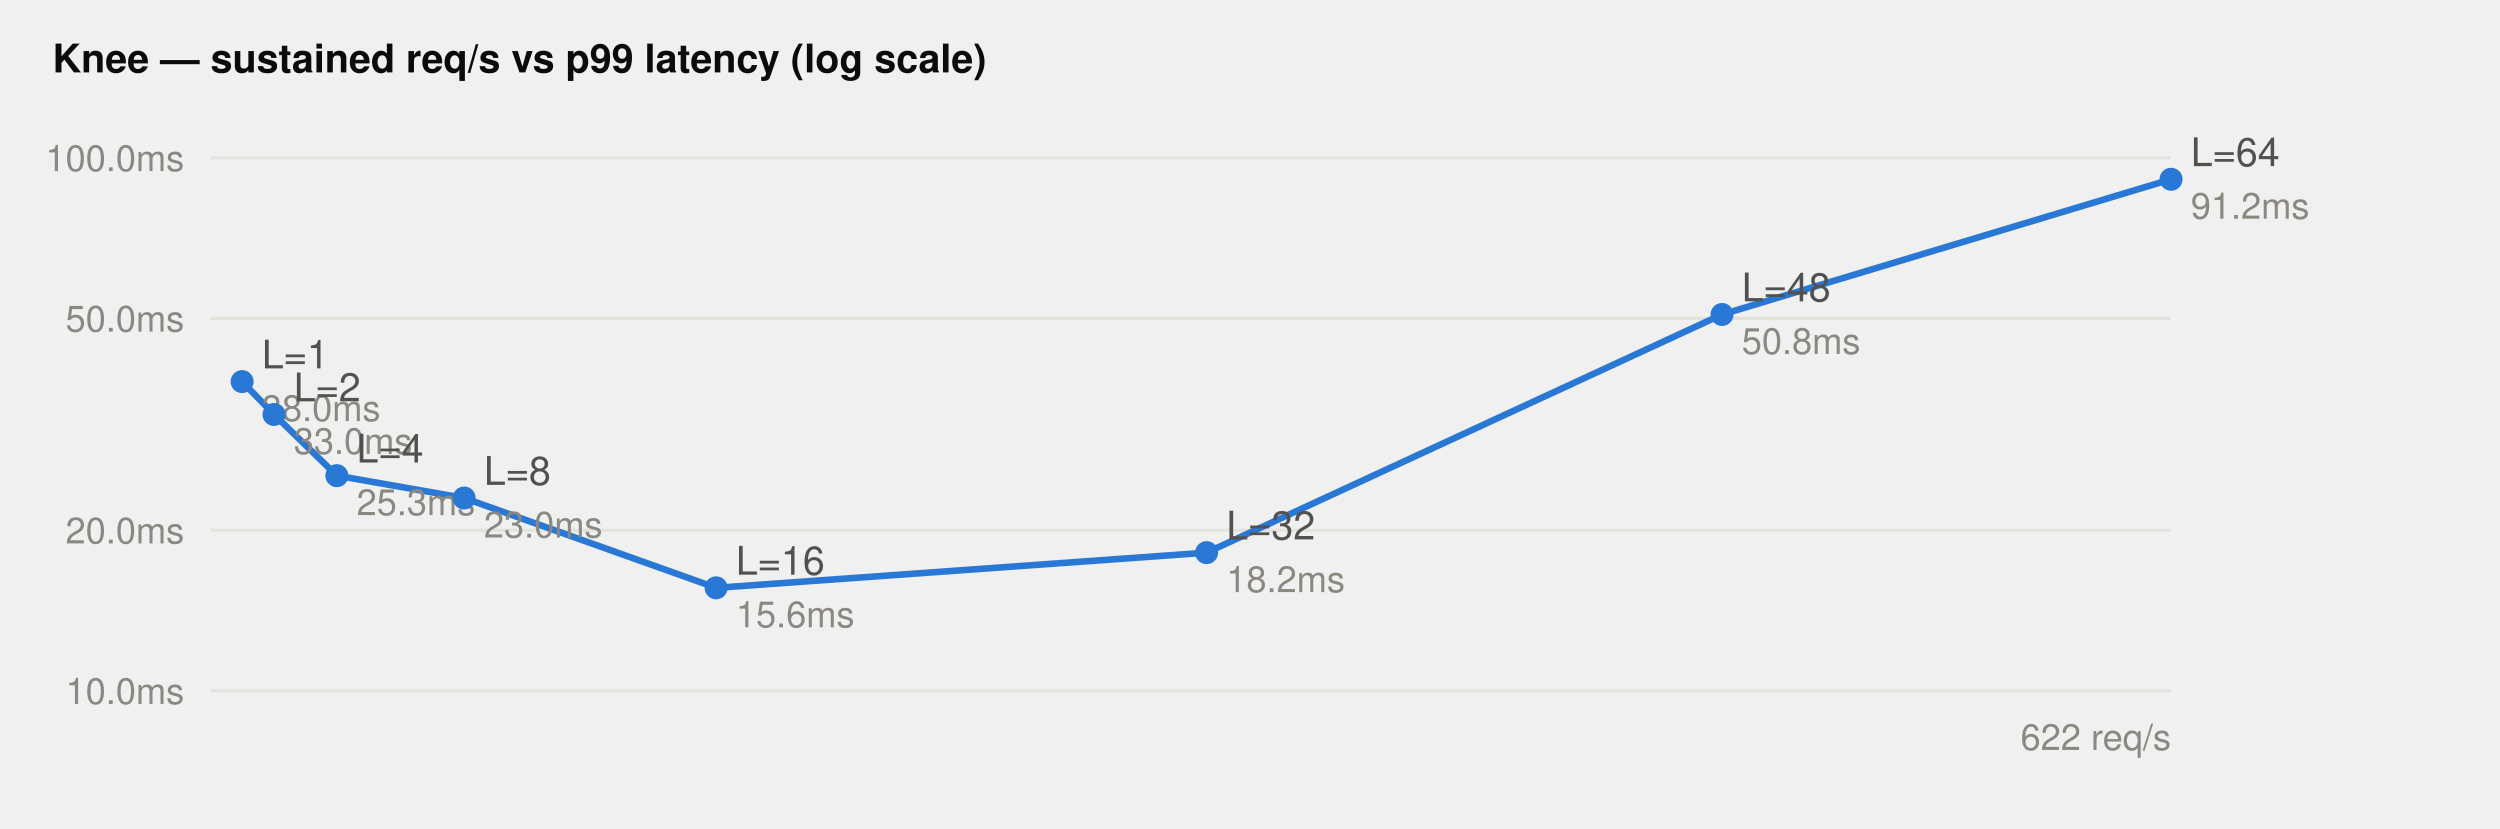
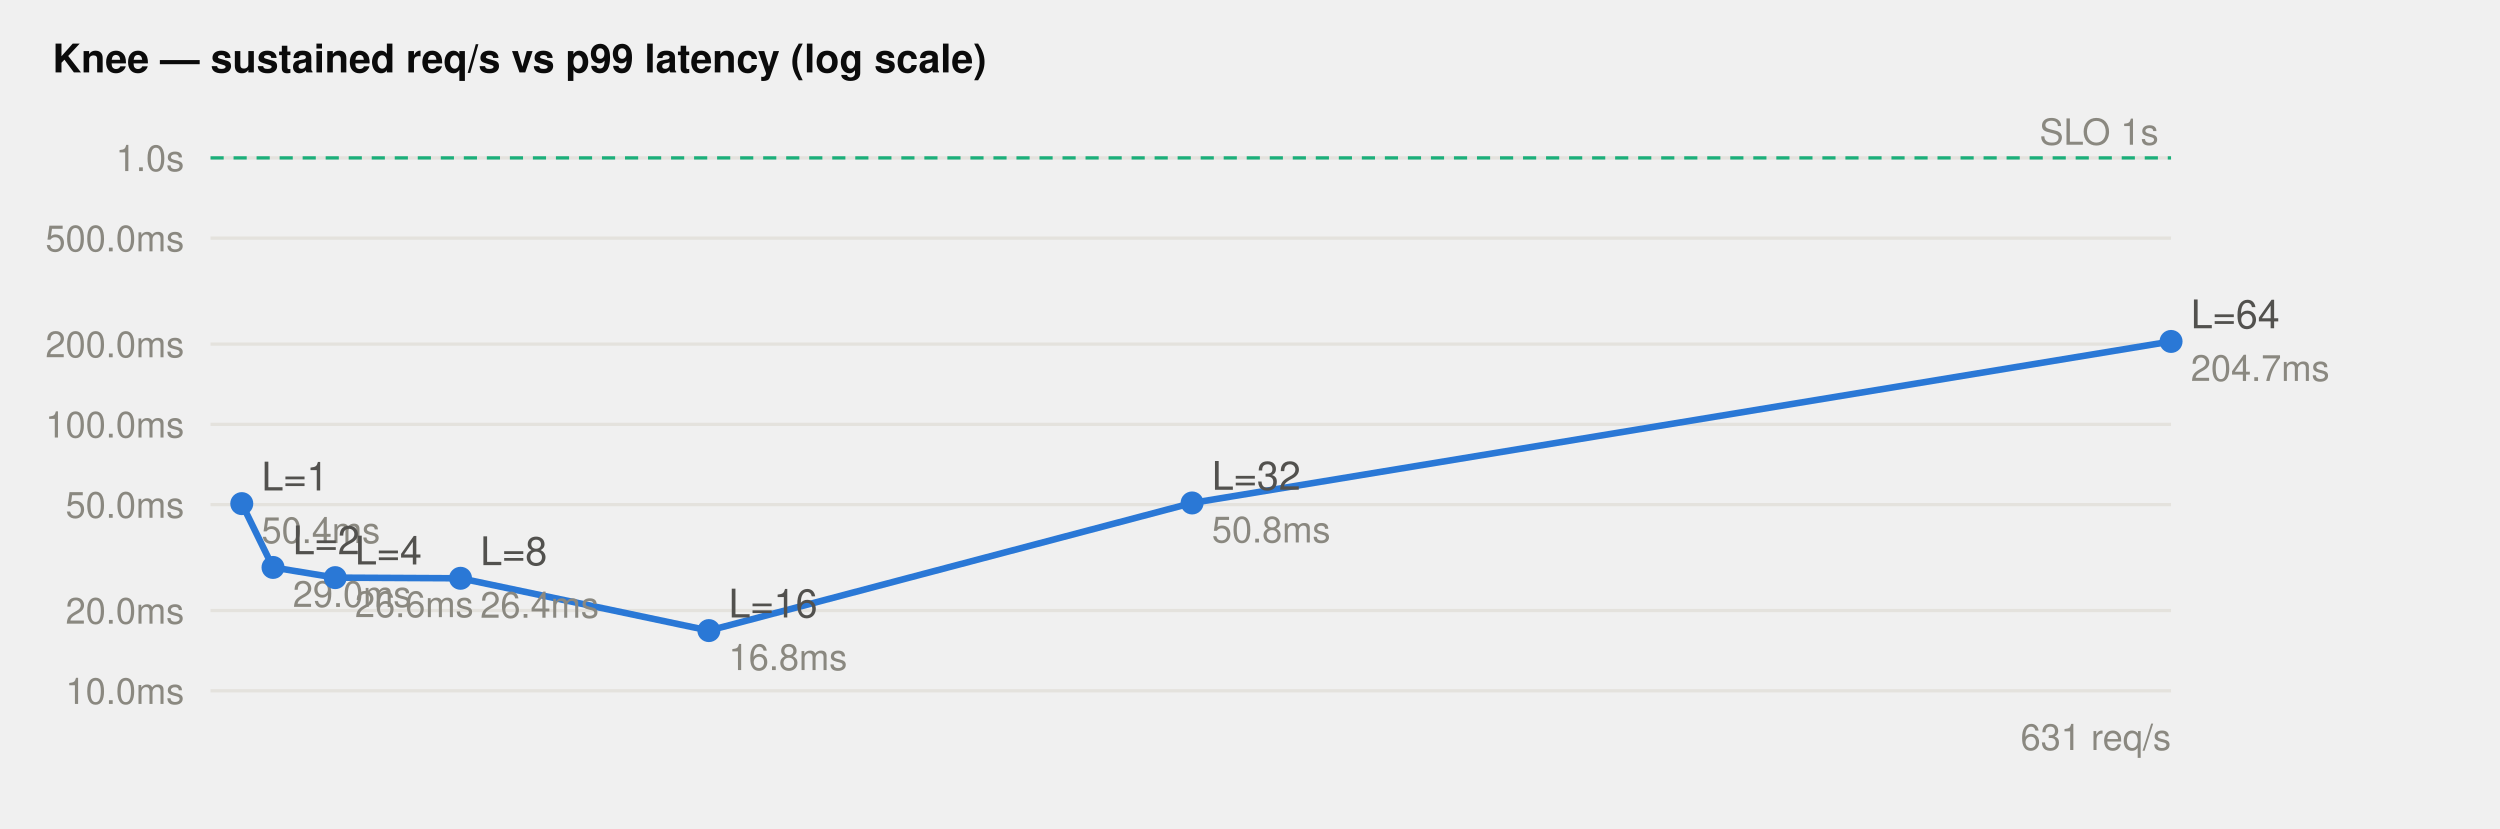
<svg xmlns="http://www.w3.org/2000/svg" viewBox="0 0 760 252" role="img" aria-label="Knee/saturation curve — sustained req/s vs p99 latency">
  <style>
text { fill: #52514e; font: 12px -apple-system, 'Segoe UI', Helvetica, Arial, sans-serif; }
.title { fill: #0b0b0b; font-weight: 600; }
.muted { fill: #8a8880; font-size: 11px; }
.grid { stroke: #e4e2dd; stroke-width: 1; }
.s1 { fill: #2a78d6; } .s1s { stroke: #2a78d6; }
.s2 { fill: #1baf7a; } .s2s { stroke: #1baf7a; }
@media (prefers-color-scheme: dark) {
text { fill: #c3c2b7; }
.title { fill: #ffffff; }
.muted { fill: #8f8e85; }
.grid { stroke: #3a3a38; }
.s1 { fill: #3987e5; } .s1s { stroke: #3987e5; }
.s2 { fill: #199e70; } .s2s { stroke: #199e70; }
}
</style>
  <text x="16" y="22" class="title">Knee — sustained req/s vs p99 latency (log scale)</text>
  <line class="grid" x1="64" y1="210.0" x2="660" y2="210.0" />
  <text class="muted" x="56.0" y="214.0" text-anchor="end">10.0ms</text>
-   <line class="grid" x1="64" y1="161.2" x2="660" y2="161.2" />
-   <text class="muted" x="56.0" y="165.2" text-anchor="end">20.0ms</text>
-   <line class="grid" x1="64" y1="96.8" x2="660" y2="96.8" />
-   <text class="muted" x="56.0" y="100.8" text-anchor="end">50.0ms</text>
+   <line class="grid" x1="64" y1="185.6" x2="660" y2="185.6" />
+   <text class="muted" x="56.0" y="189.6" text-anchor="end">20.0ms</text>
+   <line class="grid" x1="64" y1="153.4" x2="660" y2="153.4" />
+   <text class="muted" x="56.0" y="157.4" text-anchor="end">50.0ms</text>
+   <line class="grid" x1="64" y1="129.0" x2="660" y2="129.0" />
+   <text class="muted" x="56.0" y="133.0" text-anchor="end">100.0ms</text>
+   <line class="grid" x1="64" y1="104.6" x2="660" y2="104.6" />
+   <text class="muted" x="56.0" y="108.6" text-anchor="end">200.0ms</text>
+   <line class="grid" x1="64" y1="72.4" x2="660" y2="72.4" />
+   <text class="muted" x="56.0" y="76.4" text-anchor="end">500.0ms</text>
  <line class="grid" x1="64" y1="48.0" x2="660" y2="48.0" />
-   <text class="muted" x="56.0" y="52.0" text-anchor="end">100.0ms</text>
-   <text class="muted" x="660" y="228.0" text-anchor="end">622 req/s</text>
-   <polyline class="s1s" fill="none" stroke-width="2" points="73.6,116.0 83.3,126.0 102.4,144.6 141.1,151.4 217.7,178.7 366.8,168.0 523.5,95.6 660.0,54.5" />
-   <circle class="s1" cx="73.6" cy="116.0" r="3.5" />
-   <text x="79.6" y="112.0">L=1</text>
-   <text class="muted" x="79.6" y="128.0">38.0ms</text>
-   <circle class="s1" cx="83.3" cy="126.0" r="3.5" />
-   <text x="89.3" y="122.0">L=2</text>
-   <text class="muted" x="89.3" y="138.0">33.0ms</text>
-   <circle class="s1" cx="102.4" cy="144.6" r="3.5" />
-   <text x="108.4" y="140.6">L=4</text>
-   <text class="muted" x="108.4" y="156.6">25.3ms</text>
-   <circle class="s1" cx="141.1" cy="151.4" r="3.5" />
-   <text x="147.1" y="147.4">L=8</text>
-   <text class="muted" x="147.1" y="163.4">23.0ms</text>
-   <circle class="s1" cx="217.7" cy="178.7" r="3.5" />
-   <text x="223.7" y="174.7">L=16</text>
-   <text class="muted" x="223.7" y="190.7">15.6ms</text>
-   <circle class="s1" cx="366.8" cy="168.0" r="3.5" />
-   <text x="372.8" y="164.0">L=32</text>
-   <text class="muted" x="372.8" y="180.0">18.2ms</text>
-   <circle class="s1" cx="523.5" cy="95.6" r="3.5" />
-   <text x="529.5" y="91.6">L=48</text>
-   <text class="muted" x="529.5" y="107.6">50.8ms</text>
-   <circle class="s1" cx="660.0" cy="54.5" r="3.5" />
-   <text x="666.0" y="50.5">L=64</text>
-   <text class="muted" x="666.0" y="66.5">91.2ms</text>
+   <text class="muted" x="56.0" y="52.0" text-anchor="end">1.0s</text>
+   <line class="s2s" x1="64" y1="48.0" x2="660" y2="48.0" stroke-dasharray="4 3" />
+   <text class="muted" x="620.0" y="44.0">SLO 1s</text>
+   <text class="muted" x="660" y="228.0" text-anchor="end">631 req/s</text>
+   <polyline class="s1s" fill="none" stroke-width="2" points="73.5,153.1 83.0,172.5 101.9,175.6 140.0,175.8 215.5,191.7 362.4,152.9 660.0,103.8" />
+   <circle class="s1" cx="73.5" cy="153.1" r="3.5" />
+   <text x="79.5" y="149.1">L=1</text>
+   <text class="muted" x="79.5" y="165.1">50.4ms</text>
+   <circle class="s1" cx="83.0" cy="172.5" r="3.5" />
+   <text x="89.0" y="168.5">L=2</text>
+   <text class="muted" x="89.0" y="184.5">29.0ms</text>
+   <circle class="s1" cx="101.9" cy="175.6" r="3.5" />
+   <text x="107.9" y="171.6">L=4</text>
+   <text class="muted" x="107.9" y="187.6">26.6ms</text>
+   <circle class="s1" cx="140.0" cy="175.8" r="3.5" />
+   <text x="146.0" y="171.8">L=8</text>
+   <text class="muted" x="146.0" y="187.8">26.4ms</text>
+   <circle class="s1" cx="215.5" cy="191.7" r="3.5" />
+   <text x="221.5" y="187.7">L=16</text>
+   <text class="muted" x="221.5" y="203.7">16.8ms</text>
+   <circle class="s1" cx="362.4" cy="152.9" r="3.5" />
+   <text x="368.4" y="148.9">L=32</text>
+   <text class="muted" x="368.4" y="164.9">50.8ms</text>
+   <circle class="s1" cx="660.0" cy="103.8" r="3.5" />
+   <text x="666.0" y="99.8">L=64</text>
+   <text class="muted" x="666.0" y="115.8">204.7ms</text>
</svg>
